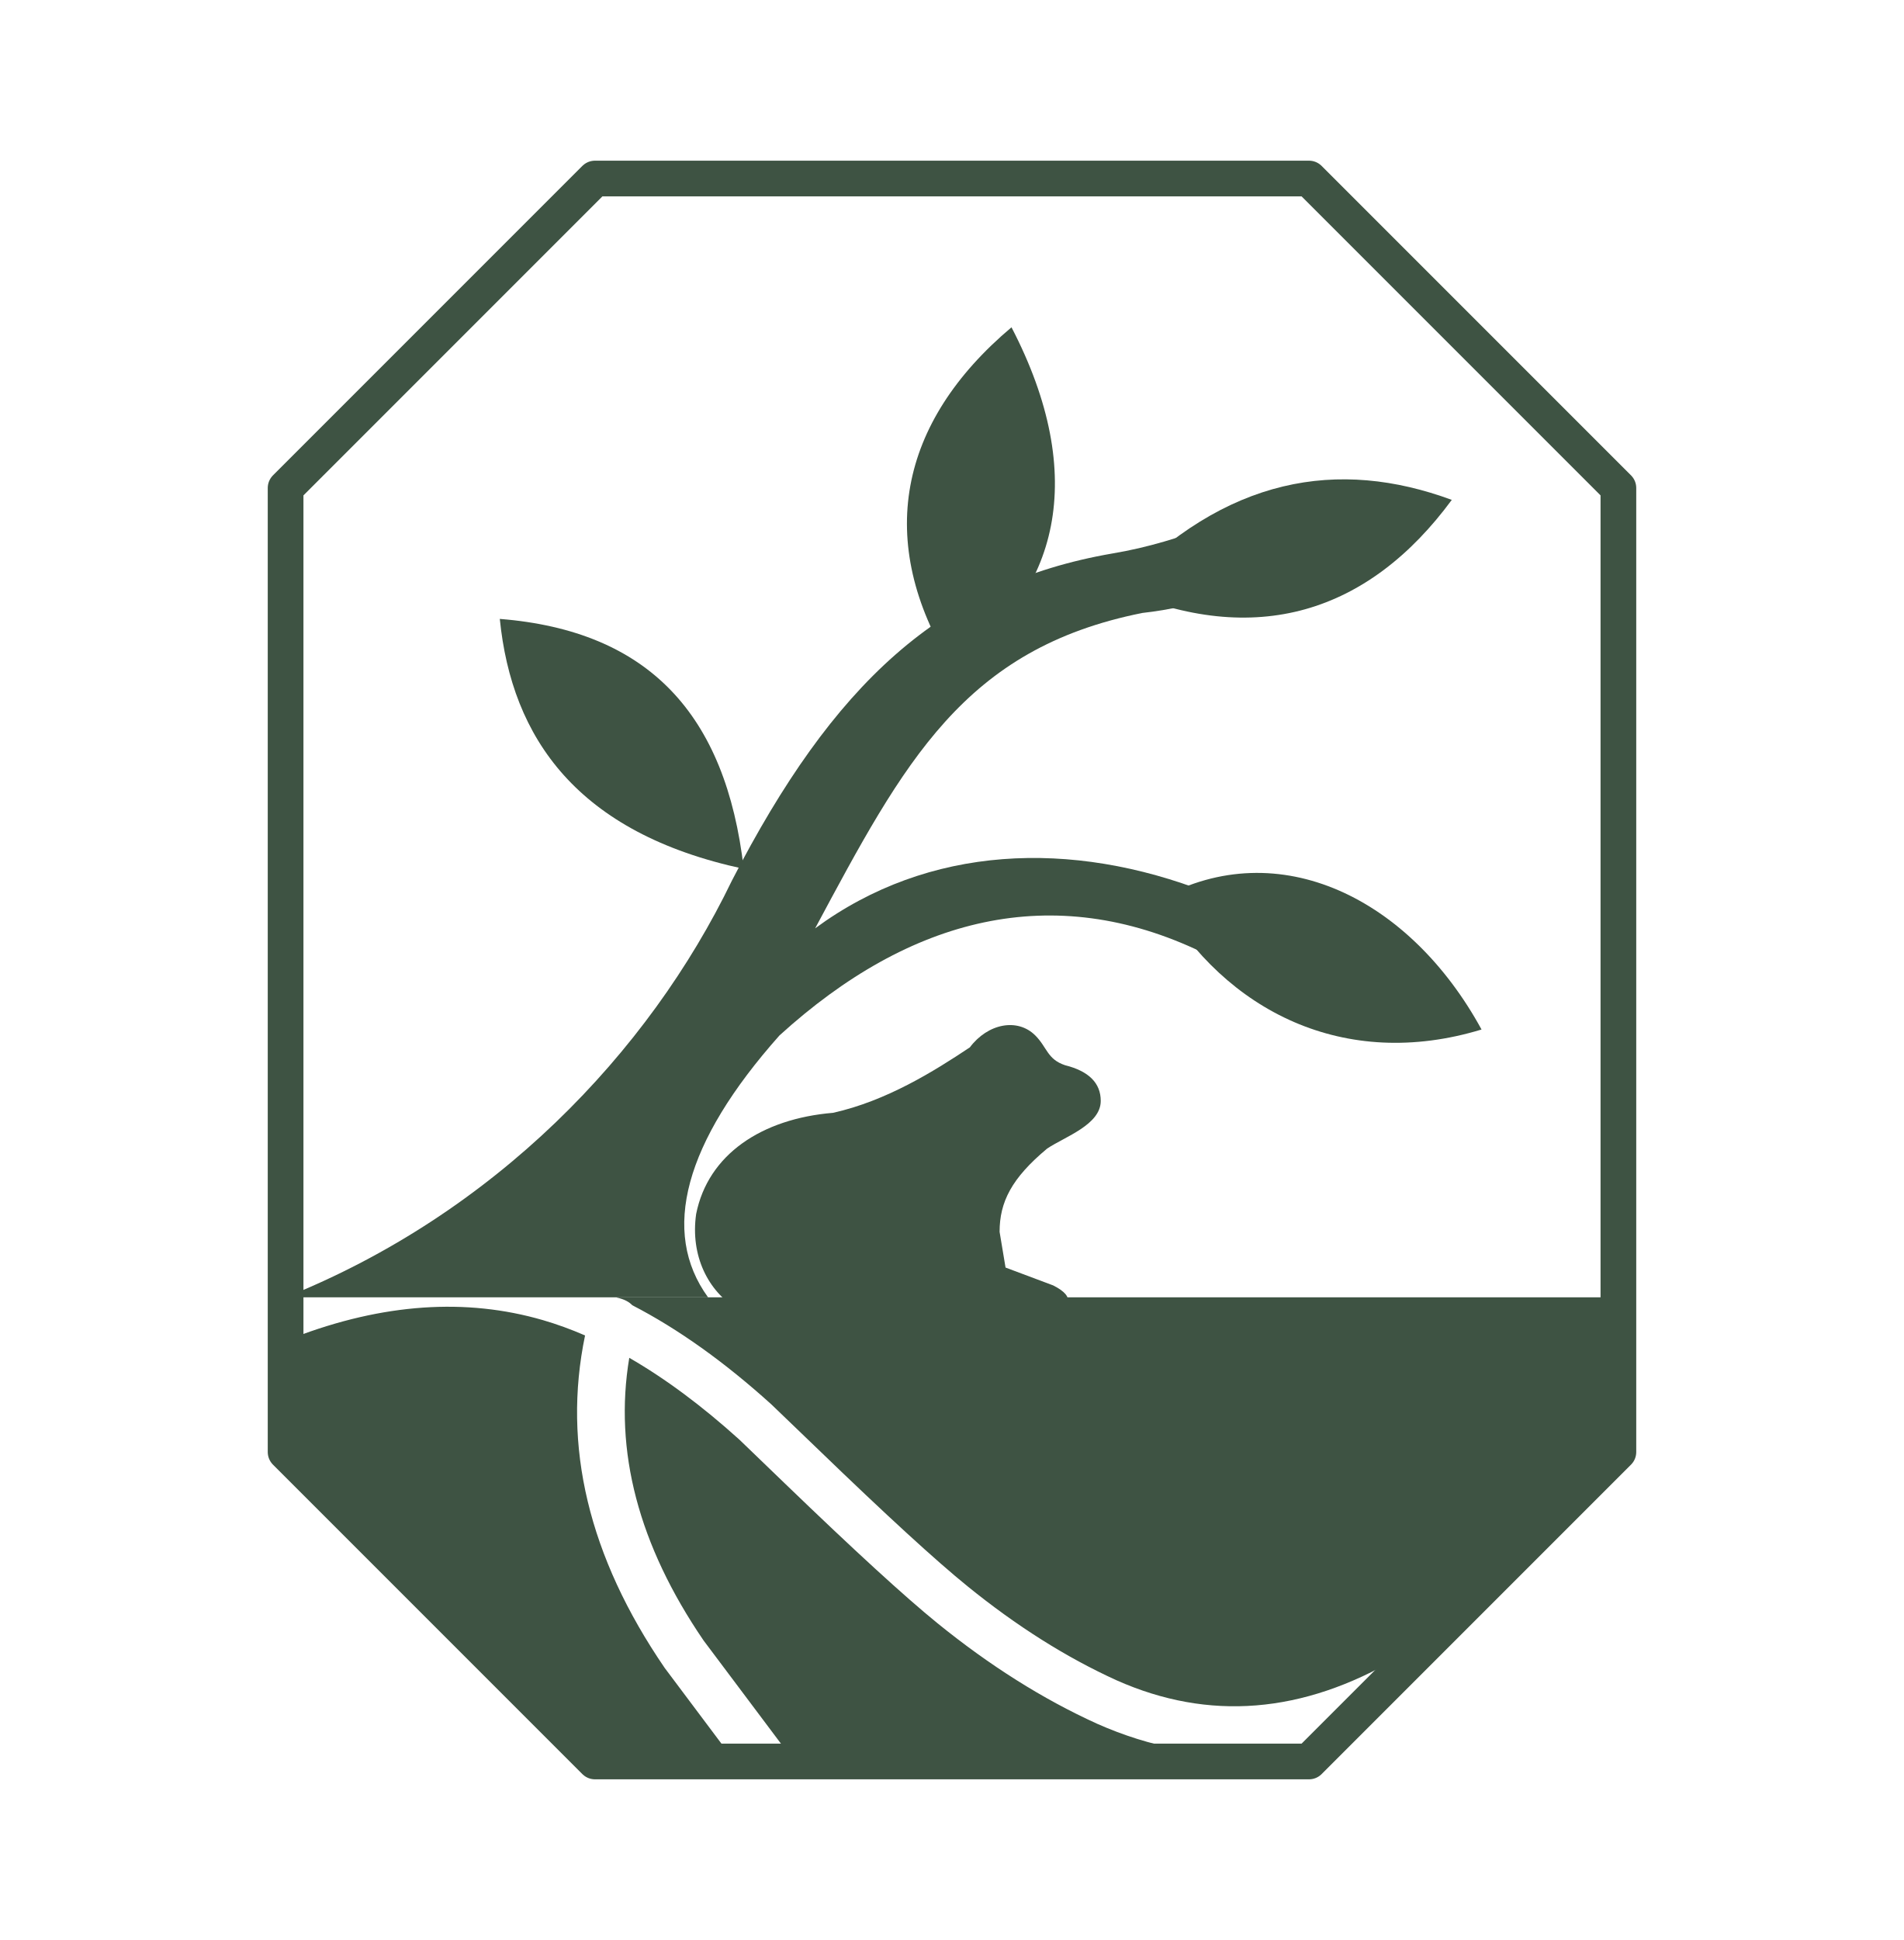
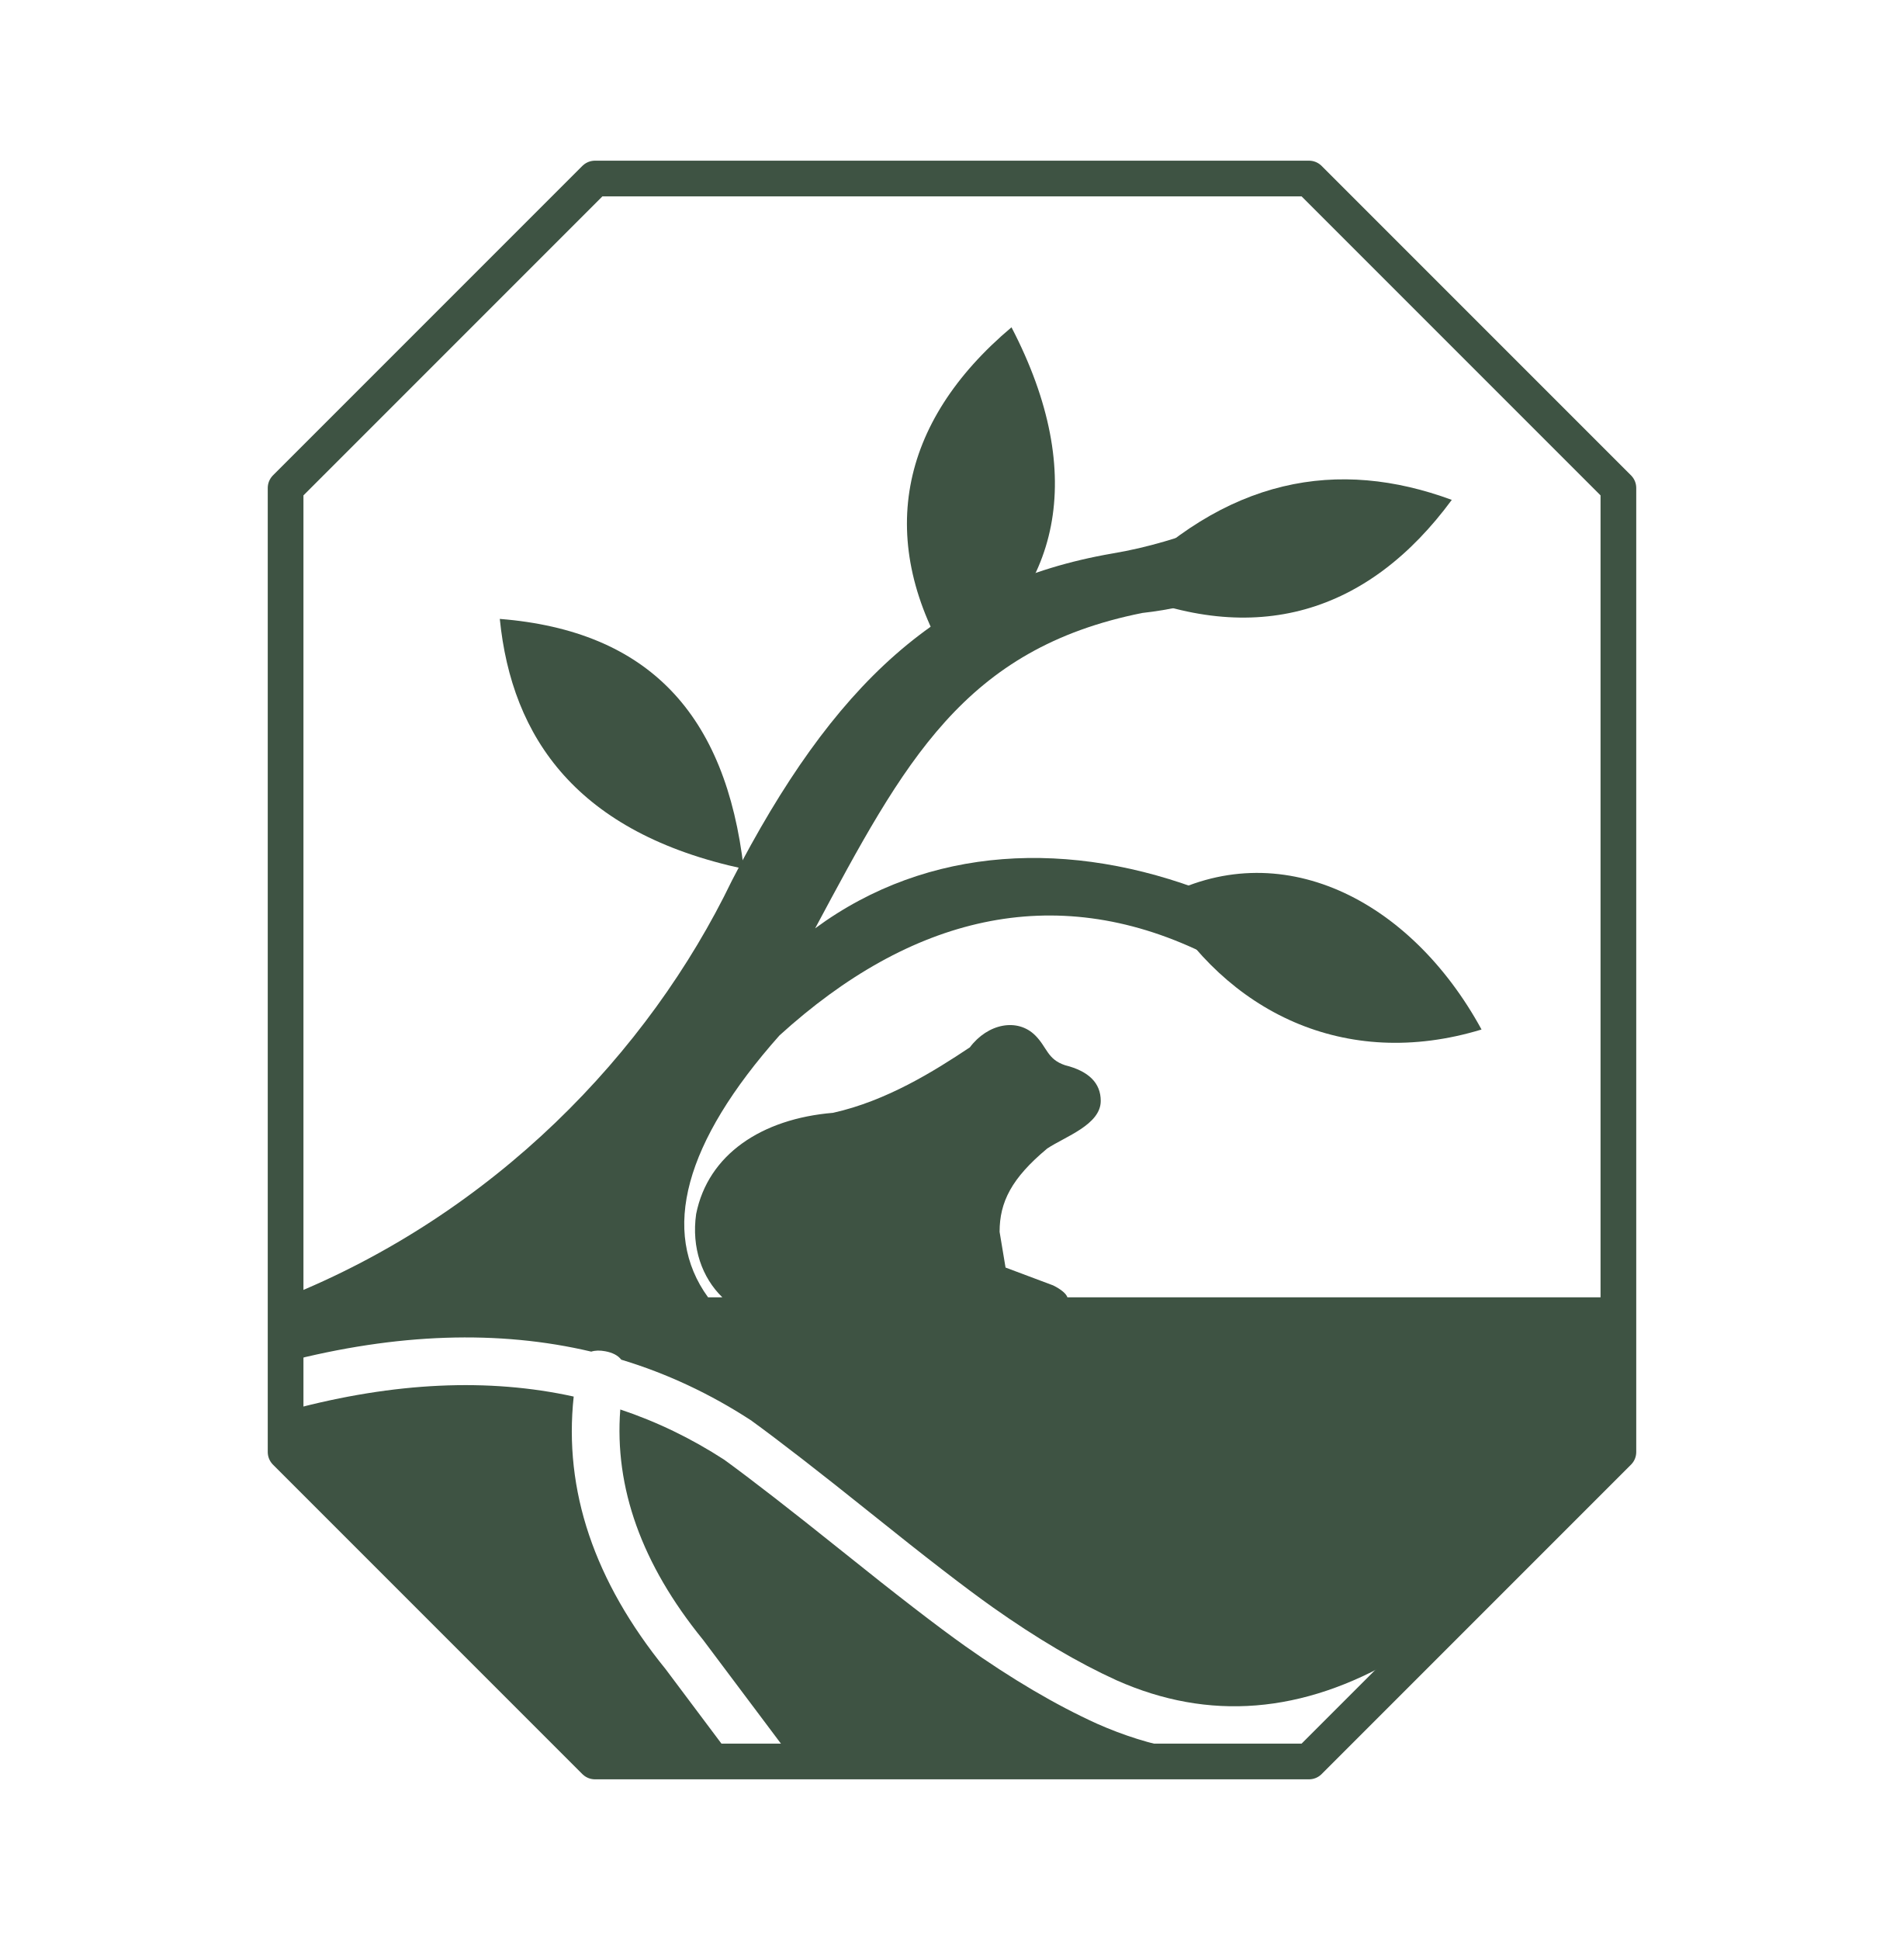
<svg xmlns="http://www.w3.org/2000/svg" viewBox="0 0 320 326" role="img" aria-labelledby="title">
  <defs>
    <clipPath id="case">
      <path d="M100 30h120l52 52v162l-52 52H100l-52-52V82z" />
    </clipPath>
  </defs>
  <g clip-path="url(#case)" fill="#3e5343">
-     <path d="M48 218c35-14 61-41 75-70 17-33 35-50 64-55 12-2 22-7 30-10l4 8c-10 8-20 11-29 12-30 6-40 25-55 53 19-14 43-15 66-6l-1 10c-25-12-49-6-71 14-16 18-20 33-12 44z" />
+     <path d="M48 218C83 204 109 177 123 148C140 115 158 98 187 93C199 91 209 86 217 83L221 91C211 99 201 102 192 103C162 109 152 128 137 156C156 142 180 141 203 150L202 160C177 148 153 154 131 174C115 192 111 207 119 218H121.4C118.01 214.71 116.19 209.68 117 204C119 194 128 188 140 187C149 185 157 180 163 176C166 172 171 171 174 174C176 176 176 178 179 179Q185 180.5 185 185C185 189 179 191 176 193C170 198 168 202 168 207L169 213L177 216C178.39 216.69 179.18 217.39 179.4 218H272V310H48V237.06Q48.49 237.01 49.03 236.86Q74.96 229.95 96.42 234.68Q93.87 258.31 111.85 280.46L129.8 304.4Q131 306 132.4 306.2Q133.8 306.4 135.4 305.2Q138.6 302.8 136.2 299.6L118.15 275.54L118.1 275.48Q102.73 256.55 104.25 236.85Q113.44 239.92 121.73 245.3Q128.63 250.32 141.49 260.63Q155.25 271.68 162.24 276.63Q173.96 284.92 184.34 289.64Q211.43 301.68 239.03 285.45Q240.75 284.43 241.11 283.06Q241.46 281.7 240.45 279.97Q238.42 276.52 234.97 278.55Q210.92 292.7 187.66 282.36Q177.97 277.95 166.86 270.1Q160.06 265.29 146.49 254.39Q133.41 243.9 126.35 238.77L126.27 238.7L126.18 238.65Q115.88 231.95 104.41 228.48Q103.6 227.42 101.74 227.07Q100.36 226.81 99.37 227.13Q76.02 221.61 48 228.86Z" />
    <path d="M125 146c-28-6-39-22-41-42 25 2 38 16 41 42z" />
    <path d="M160 112c-13-21-9-41 10-57 13 25 8 45-10 57z" />
    <path d="M188 99c18-19 37-22 56-15-14 19-33 25-56 15z" />
    <path d="M195 151c20-11 42 0 54 22-23 7-43-3-54-22z" />
-     <path d="M48 225.1Q48.67 225.03 49.43 224.74Q71.81 216.18 91.26 221.84Q94.76 222.86 98.33 224.41Q92.54 252.25 111.7 280.26L111.75 280.33L129.8 304.4Q131 306 132.4 306.2Q133.8 306.4 135.4 305.2Q138.6 302.8 136.2 299.6L118.25 275.67Q101.84 251.63 105.76 228.17Q114.84 233.4 124.28 241.93Q126.96 244.5 131.95 249.32Q149.37 266.12 157.56 272.77Q170.73 283.45 184.34 289.64Q211.43 301.68 239.03 285.45Q240.75 284.43 241.11 283.06Q241.46 281.7 240.45 279.97Q238.42 276.52 234.97 278.55Q210.92 292.7 187.66 282.36Q174.97 276.59 162.6 266.55Q154.67 260.13 137.51 243.56Q132.46 238.69 129.76 236.11L129.72 236.07L129.68 236.03Q117.82 225.3 106.26 219.33Q105.5 218.52 104.02 218.13Q103.84 218.09 103.68 218.05Q103.62 218.02 103.57 218H272V310H48V225.1Z" />
-     <path d="M124 220c-5-3-8-9-7-16 2-10 11-16 23-17 9-2 17-7 23-11 3-4 8-5 11-2 2 2 2 4 5 5 4 1 6 3 6 6 0 4-6 6-9 8-6 5-8 9-8 14l1 6 8 3c4 2 3 4-2 4z" />
  </g>
  <path d="M100 30h120l52 52v162l-52 52H100l-52-52V82z" fill="none" stroke="#3e5343" stroke-linejoin="round" stroke-width="6" />
</svg>
